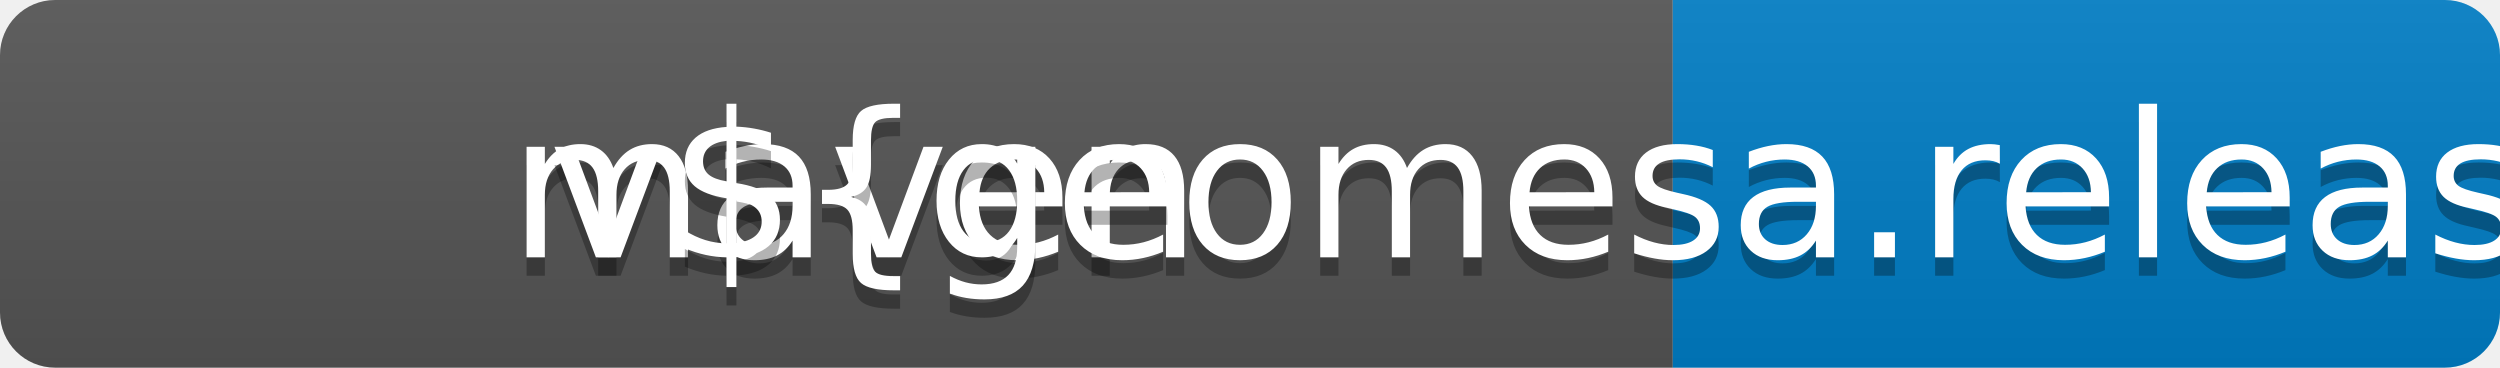
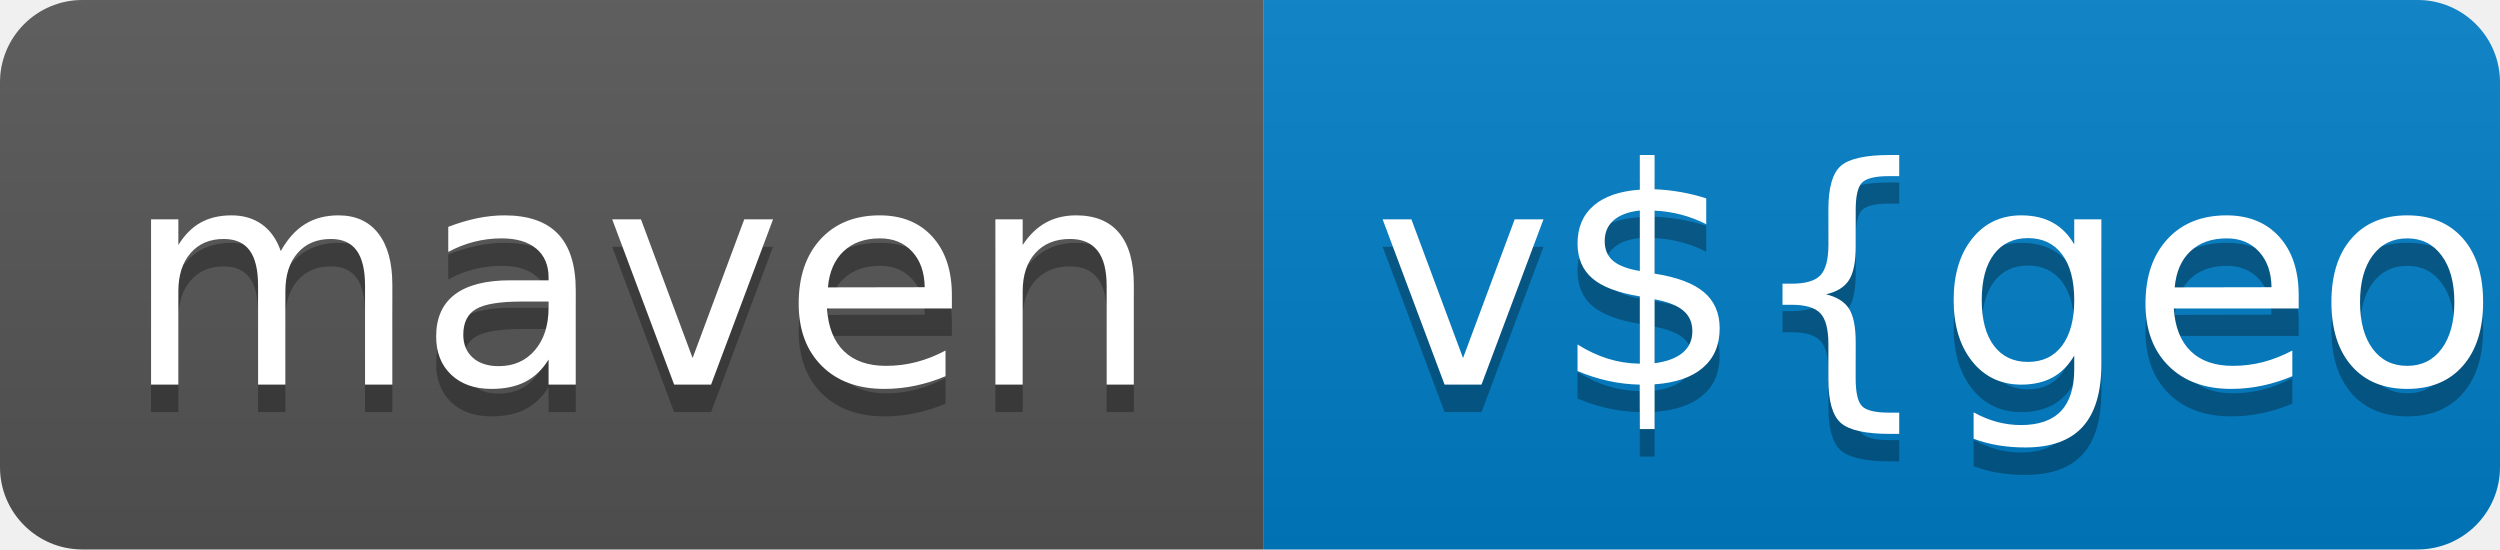
- <svg xmlns="http://www.w3.org/2000/svg" width="136" height="20">
+ <svg xmlns="http://www.w3.org/2000/svg" width="91" height="20">
  <linearGradient id="s" x2="0" y2="100%">
    <stop offset="0" stop-color="#bbb" stop-opacity=".1" />
    <stop offset="1" stop-opacity=".1" />
  </linearGradient>
  <clipPath id="r">
-     <rect width="136" height="20" rx="3" fill="#fff" />
+     <rect width="91" height="20" rx="3" fill="#fff" />
  </clipPath>
  <g clip-path="url(#r)">
-     <rect width="91" height="20" fill="#555" />
-     <rect x="91" width="45" height="20" fill="#007ec6" />
-     <rect width="136" height="20" fill="url(#s)" />
+     <rect width="46" height="20" fill="#555" />
+     <rect x="46" width="45" height="20" fill="#007ec6" />
+     <rect width="91" height="20" fill="url(#s)" />
  </g>
-   <g fill="#fff" text-anchor="middle" font-family="Verdana,Geneva,DejaVu Sans,sans-serif" text-rendering="geometricPrecision" font-size="110">
-     <text x="465" y="150" fill="#010101" fill-opacity=".3" transform="scale(.1)" textLength="810">maven</text>
-     <text x="465" y="140" transform="scale(.1)" textLength="810">maven</text>
-     <text x="1125" y="150" fill="#010101" fill-opacity=".3" transform="scale(.1)" textLength="350">v${geomesa.release.version}</text>
-     <text x="1125" y="140" transform="scale(.1)" textLength="350">v${geomesa.release.version}</text>
+   <g fill="#fff" font-family="Verdana,Geneva,DejaVu Sans,sans-serif" text-rendering="geometricPrecision" font-size="110">
+     <text x="45" y="150" fill="#010101" fill-opacity=".3" transform="scale(.1)" textLength="360">maven</text>
+     <text x="45" y="140" transform="scale(.1)" textLength="360">maven</text>
+     <text x="500" y="150" fill="#010101" fill-opacity=".3" transform="scale(.1)" textLength="350">v${geomesa.release.version}</text>
+     <text x="500" y="140" transform="scale(.1)" textLength="350">v${geomesa.release.version}</text>
  </g>
</svg>
